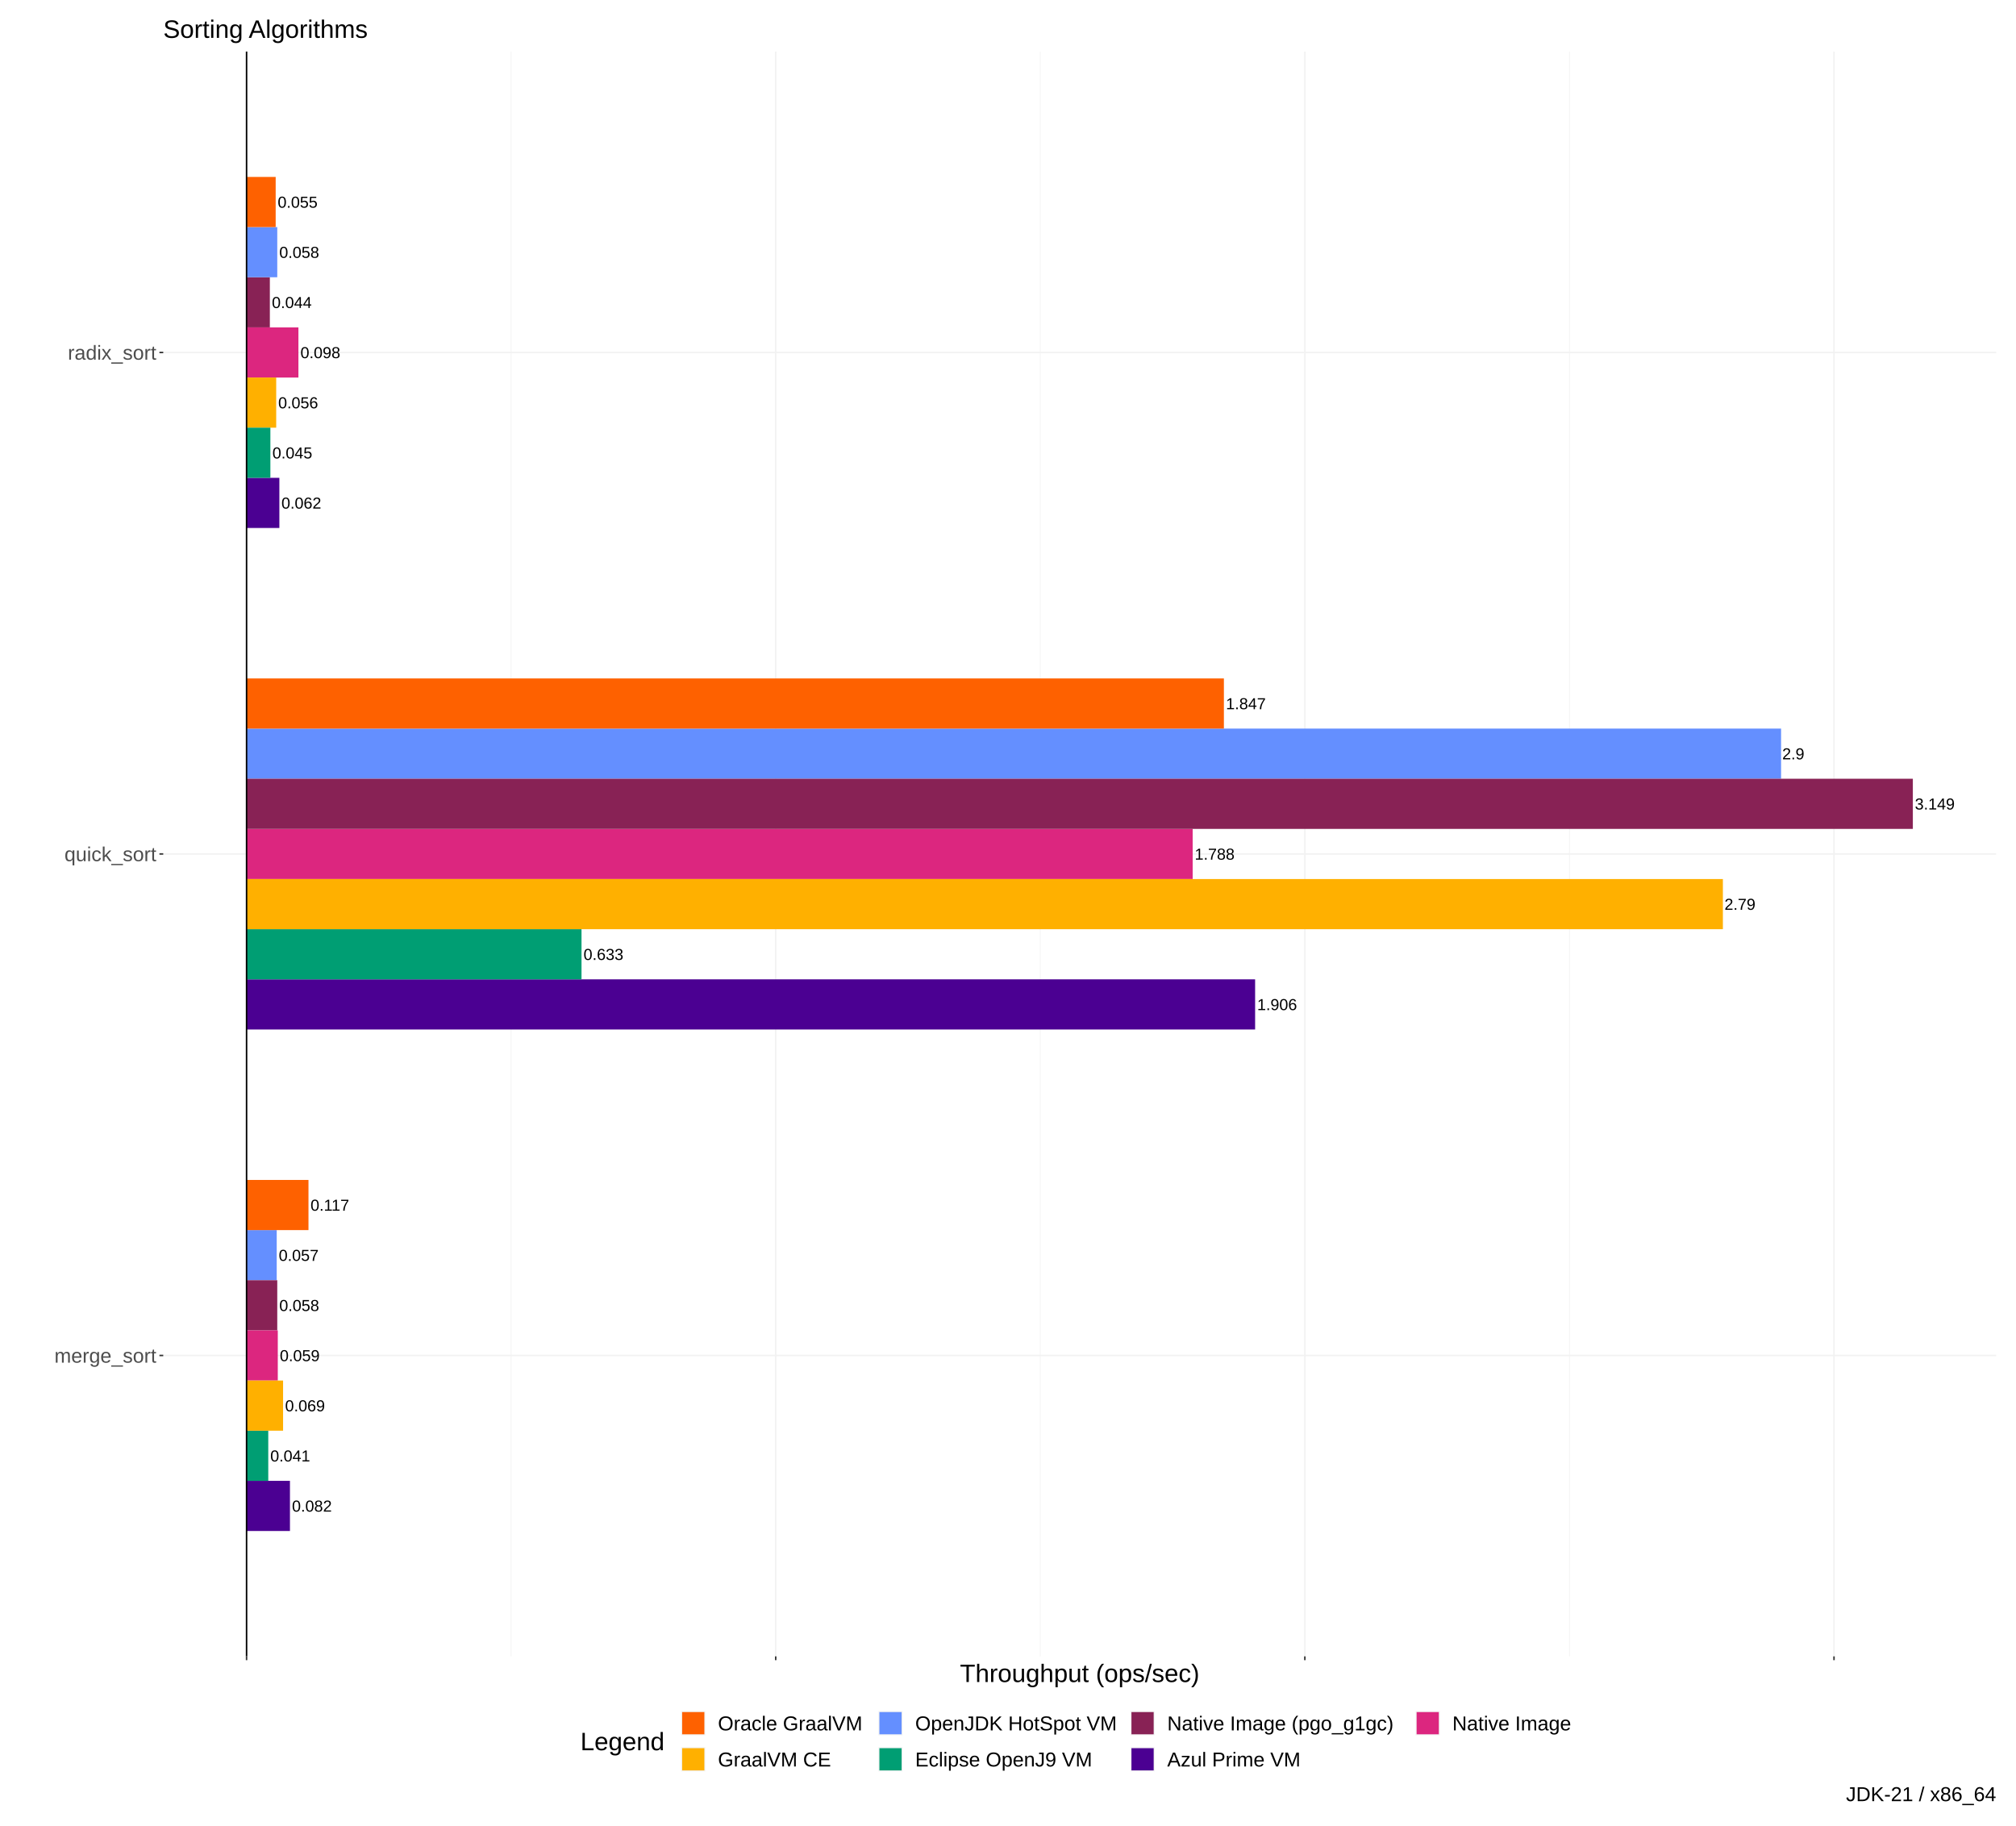
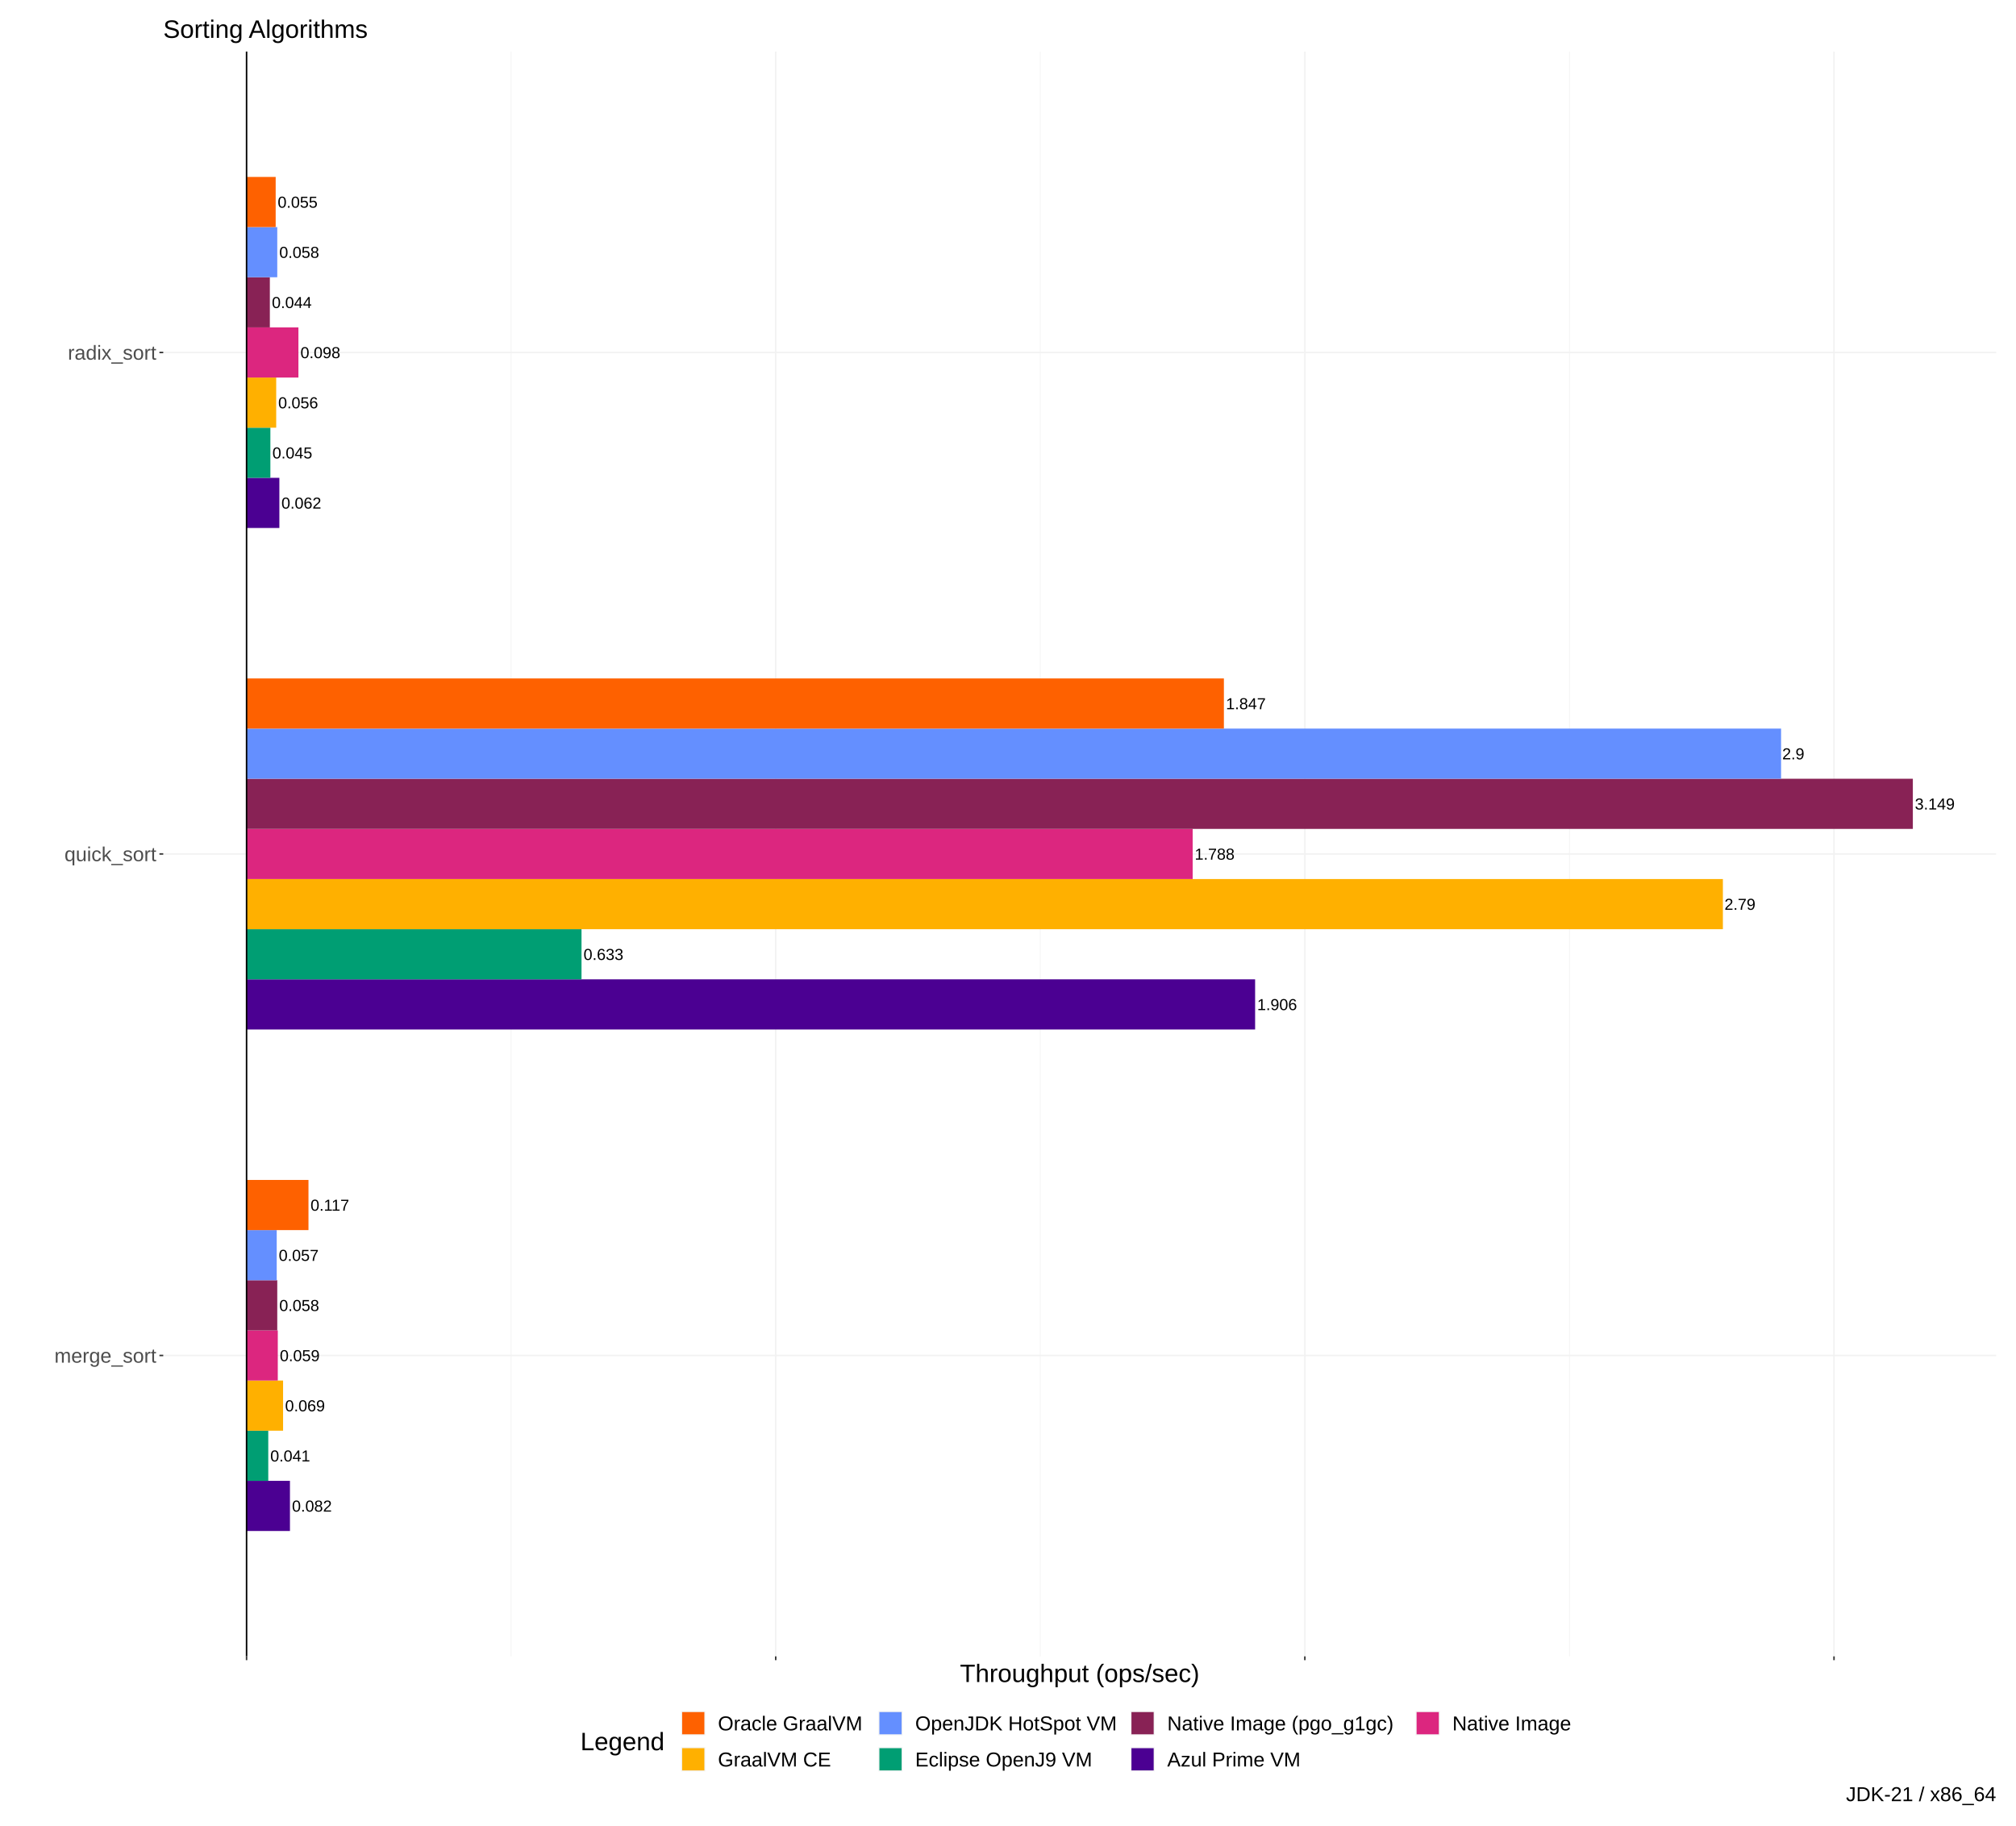
<svg xmlns="http://www.w3.org/2000/svg" class="svglite" width="1440.00pt" height="1303.94pt" viewBox="0 0 1440.00 1303.94">
  <defs>
    <style type="text/css">
    .svglite line, .svglite polyline, .svglite polygon, .svglite path, .svglite rect, .svglite circle {
      fill: none;
      stroke: #000000;
      stroke-linecap: round;
      stroke-linejoin: round;
      stroke-miterlimit: 10.00;
    }
    .svglite text {
      white-space: pre;
    }
  </style>
  </defs>
  <rect width="100%" height="100%" style="stroke: none; fill: #FFFFFF;" />
  <defs>
    <clipPath id="cpMC4wMHwxNDQwLjAwfDAuMDB8MTMwMy45NA==">
      <rect x="0.00" y="0.00" width="1440.00" height="1303.94" />
    </clipPath>
  </defs>
  <g clip-path="url(#cpMC4wMHwxNDQwLjAwfDAuMDB8MTMwMy45NA==)">
    <rect x="0.00" y="0.00" width="1440.00" height="1303.94" style="stroke-width: 1.07; stroke: #FFFFFF; fill: #FFFFFF;" />
    <rect x="116.61" y="36.82" width="1309.22" height="1146.09" style="stroke-width: 1.07; stroke: none;" />
    <polyline points="365.10,1182.91 365.10,36.82 " style="stroke-width: 0.53; stroke: #F2F2F2; stroke-linecap: butt;" />
    <polyline points="743.06,1182.91 743.06,36.82 " style="stroke-width: 0.53; stroke: #F2F2F2; stroke-linecap: butt;" />
    <polyline points="1121.02,1182.91 1121.02,36.82 " style="stroke-width: 0.53; stroke: #F2F2F2; stroke-linecap: butt;" />
    <polyline points="116.61,968.02 1425.83,968.02 " style="stroke-width: 1.07; stroke: #F2F2F2; stroke-linecap: butt;" />
    <polyline points="116.61,609.87 1425.83,609.87 " style="stroke-width: 1.07; stroke: #F2F2F2; stroke-linecap: butt;" />
    <polyline points="116.61,251.72 1425.83,251.72 " style="stroke-width: 1.07; stroke: #F2F2F2; stroke-linecap: butt;" />
    <polyline points="176.12,1182.91 176.12,36.82 " style="stroke-width: 1.07; stroke: #F2F2F2; stroke-linecap: butt;" />
    <polyline points="554.08,1182.91 554.08,36.82 " style="stroke-width: 1.07; stroke: #F2F2F2; stroke-linecap: butt;" />
    <polyline points="932.04,1182.91 932.04,36.82 " style="stroke-width: 1.07; stroke: #F2F2F2; stroke-linecap: butt;" />
    <polyline points="1310.00,1182.91 1310.00,36.82 " style="stroke-width: 1.07; stroke: #F2F2F2; stroke-linecap: butt;" />
+     <rect x="176.12" y="699.41" width="720.39" height="35.82" style="stroke-width: 1.07; stroke: none; stroke-linecap: butt; stroke-linejoin: miter; fill: #4B0092;" />
+     <rect x="176.12" y="341.25" width="23.43" height="35.82" style="stroke-width: 1.07; stroke: none; stroke-linecap: butt; stroke-linejoin: miter; fill: #4B0092;" />
+     <rect x="176.12" y="1057.56" width="30.99" height="35.82" style="stroke-width: 1.07; stroke: none; stroke-linecap: butt; stroke-linejoin: miter; fill: #4B0092;" />
+     <rect x="176.12" y="663.59" width="239.25" height="35.82" style="stroke-width: 1.07; stroke: none; stroke-linecap: butt; stroke-linejoin: miter; fill: #009E73;" />
+     <rect x="176.12" y="1021.74" width="15.50" height="35.82" style="stroke-width: 1.07; stroke: none; stroke-linecap: butt; stroke-linejoin: miter; fill: #009E73;" />
+     <rect x="176.12" y="305.44" width="17.01" height="35.82" style="stroke-width: 1.07; stroke: none; stroke-linecap: butt; stroke-linejoin: miter; fill: #009E73;" />
+     <rect x="176.12" y="627.78" width="1054.51" height="35.82" style="stroke-width: 1.07; stroke: none; stroke-linecap: butt; stroke-linejoin: miter; fill: #FFB000;" />
+     <rect x="176.12" y="269.62" width="21.17" height="35.82" style="stroke-width: 1.07; stroke: none; stroke-linecap: butt; stroke-linejoin: miter; fill: #FFB000;" />
+     <rect x="176.12" y="985.93" width="26.08" height="35.82" style="stroke-width: 1.07; stroke: none; stroke-linecap: butt; stroke-linejoin: miter; fill: #FFB000;" />
    <rect x="176.12" y="591.96" width="675.79" height="35.82" style="stroke-width: 1.07; stroke: none; stroke-linecap: butt; stroke-linejoin: miter; fill: #DC267F;" />
-     <rect x="176.12" y="699.41" width="720.39" height="35.82" style="stroke-width: 1.07; stroke: none; stroke-linecap: butt; stroke-linejoin: miter; fill: #4B0092;" />
+     <rect x="176.12" y="233.81" width="37.04" height="35.82" style="stroke-width: 1.07; stroke: none; stroke-linecap: butt; stroke-linejoin: miter; fill: #DC267F;" />
+     <rect x="176.12" y="950.11" width="22.30" height="35.82" style="stroke-width: 1.07; stroke: none; stroke-linecap: butt; stroke-linejoin: miter; fill: #DC267F;" />
    <rect x="176.12" y="197.99" width="16.63" height="35.82" style="stroke-width: 1.07; stroke: none; stroke-linecap: butt; stroke-linejoin: miter; fill: #882255;" />
+     <rect x="176.12" y="914.30" width="21.92" height="35.82" style="stroke-width: 1.07; stroke: none; stroke-linecap: butt; stroke-linejoin: miter; fill: #882255;" />
+     <rect x="176.12" y="556.15" width="1190.20" height="35.82" style="stroke-width: 1.07; stroke: none; stroke-linecap: butt; stroke-linejoin: miter; fill: #882255;" />
    <rect x="176.12" y="162.18" width="21.92" height="35.82" style="stroke-width: 1.07; stroke: none; stroke-linecap: butt; stroke-linejoin: miter; fill: #648FFF;" />
-     <rect x="176.12" y="233.81" width="37.04" height="35.82" style="stroke-width: 1.07; stroke: none; stroke-linecap: butt; stroke-linejoin: miter; fill: #DC267F;" />
    <rect x="176.12" y="520.33" width="1096.08" height="35.82" style="stroke-width: 1.07; stroke: none; stroke-linecap: butt; stroke-linejoin: miter; fill: #648FFF;" />
    <rect x="176.12" y="878.48" width="21.54" height="35.82" style="stroke-width: 1.07; stroke: none; stroke-linecap: butt; stroke-linejoin: miter; fill: #648FFF;" />
-     <rect x="176.12" y="341.25" width="23.43" height="35.82" style="stroke-width: 1.07; stroke: none; stroke-linecap: butt; stroke-linejoin: miter; fill: #4B0092;" />
-     <rect x="176.12" y="663.59" width="239.25" height="35.82" style="stroke-width: 1.07; stroke: none; stroke-linecap: butt; stroke-linejoin: miter; fill: #009E73;" />
-     <rect x="176.12" y="1057.56" width="30.99" height="35.82" style="stroke-width: 1.07; stroke: none; stroke-linecap: butt; stroke-linejoin: miter; fill: #4B0092;" />
    <rect x="176.12" y="842.67" width="44.22" height="35.82" style="stroke-width: 1.07; stroke: none; stroke-linecap: butt; stroke-linejoin: miter; fill: #FE6100;" />
-     <rect x="176.12" y="627.78" width="1054.51" height="35.82" style="stroke-width: 1.07; stroke: none; stroke-linecap: butt; stroke-linejoin: miter; fill: #FFB000;" />
-     <rect x="176.12" y="1021.74" width="15.50" height="35.82" style="stroke-width: 1.07; stroke: none; stroke-linecap: butt; stroke-linejoin: miter; fill: #009E73;" />
    <rect x="176.12" y="484.52" width="698.09" height="35.82" style="stroke-width: 1.07; stroke: none; stroke-linecap: butt; stroke-linejoin: miter; fill: #FE6100;" />
-     <rect x="176.12" y="269.62" width="21.17" height="35.82" style="stroke-width: 1.07; stroke: none; stroke-linecap: butt; stroke-linejoin: miter; fill: #FFB000;" />
-     <rect x="176.12" y="914.30" width="21.92" height="35.82" style="stroke-width: 1.07; stroke: none; stroke-linecap: butt; stroke-linejoin: miter; fill: #882255;" />
-     <rect x="176.12" y="950.11" width="22.30" height="35.82" style="stroke-width: 1.07; stroke: none; stroke-linecap: butt; stroke-linejoin: miter; fill: #DC267F;" />
-     <rect x="176.12" y="556.15" width="1190.20" height="35.82" style="stroke-width: 1.07; stroke: none; stroke-linecap: butt; stroke-linejoin: miter; fill: #882255;" />
-     <rect x="176.12" y="305.44" width="17.01" height="35.82" style="stroke-width: 1.07; stroke: none; stroke-linecap: butt; stroke-linejoin: miter; fill: #009E73;" />
-     <rect x="176.12" y="985.93" width="26.08" height="35.82" style="stroke-width: 1.07; stroke: none; stroke-linecap: butt; stroke-linejoin: miter; fill: #FFB000;" />
    <rect x="176.12" y="126.36" width="20.79" height="35.82" style="stroke-width: 1.07; stroke: none; stroke-linecap: butt; stroke-linejoin: miter; fill: #FE6100;" />
+     <text x="897.97" y="721.38" style="font-size: 11.38px; font-family: &quot;Liberation Sans&quot;;" textLength="29.08px" lengthAdjust="spacingAndGlyphs">1.906</text>
+     <text x="201.01" y="363.23" style="font-size: 11.38px; font-family: &quot;Liberation Sans&quot;;" textLength="29.08px" lengthAdjust="spacingAndGlyphs">0.062</text>
+     <text x="208.57" y="1079.53" style="font-size: 11.38px; font-family: &quot;Liberation Sans&quot;;" textLength="29.08px" lengthAdjust="spacingAndGlyphs">0.082</text>
+     <text x="416.82" y="685.56" style="font-size: 11.38px; font-family: &quot;Liberation Sans&quot;;" textLength="29.08px" lengthAdjust="spacingAndGlyphs">0.633</text>
+     <text x="193.07" y="1043.72" style="font-size: 11.38px; font-family: &quot;Liberation Sans&quot;;" textLength="29.08px" lengthAdjust="spacingAndGlyphs">0.041</text>
+     <text x="194.58" y="327.41" style="font-size: 11.38px; font-family: &quot;Liberation Sans&quot;;" textLength="29.08px" lengthAdjust="spacingAndGlyphs">0.045</text>
+     <text x="1231.76" y="649.75" style="font-size: 11.38px; font-family: &quot;Liberation Sans&quot;;" textLength="22.57px" lengthAdjust="spacingAndGlyphs">2.79</text>
+     <text x="198.74" y="291.60" style="font-size: 11.38px; font-family: &quot;Liberation Sans&quot;;" textLength="29.08px" lengthAdjust="spacingAndGlyphs">0.056</text>
+     <text x="203.65" y="1007.90" style="font-size: 11.38px; font-family: &quot;Liberation Sans&quot;;" textLength="29.08px" lengthAdjust="spacingAndGlyphs">0.069</text>
    <text x="853.37" y="613.93" style="font-size: 11.38px; font-family: &quot;Liberation Sans&quot;;" textLength="29.08px" lengthAdjust="spacingAndGlyphs">1.788</text>
-     <text x="897.97" y="721.38" style="font-size: 11.38px; font-family: &quot;Liberation Sans&quot;;" textLength="29.08px" lengthAdjust="spacingAndGlyphs">1.906</text>
+     <text x="214.61" y="255.78" style="font-size: 11.38px; font-family: &quot;Liberation Sans&quot;;" textLength="29.08px" lengthAdjust="spacingAndGlyphs">0.098</text>
+     <text x="199.87" y="972.09" style="font-size: 11.38px; font-family: &quot;Liberation Sans&quot;;" textLength="29.08px" lengthAdjust="spacingAndGlyphs">0.059</text>
    <text x="194.20" y="219.97" style="font-size: 11.38px; font-family: &quot;Liberation Sans&quot;;" textLength="29.08px" lengthAdjust="spacingAndGlyphs">0.044</text>
+     <text x="199.50" y="936.27" style="font-size: 11.38px; font-family: &quot;Liberation Sans&quot;;" textLength="29.08px" lengthAdjust="spacingAndGlyphs">0.058</text>
+     <text x="1367.77" y="578.12" style="font-size: 11.38px; font-family: &quot;Liberation Sans&quot;;" textLength="29.08px" lengthAdjust="spacingAndGlyphs">3.149</text>
    <text x="199.50" y="184.15" style="font-size: 11.38px; font-family: &quot;Liberation Sans&quot;;" textLength="29.08px" lengthAdjust="spacingAndGlyphs">0.058</text>
-     <text x="214.61" y="255.78" style="font-size: 11.38px; font-family: &quot;Liberation Sans&quot;;" textLength="29.08px" lengthAdjust="spacingAndGlyphs">0.098</text>
    <text x="1273.01" y="542.30" style="font-size: 11.38px; font-family: &quot;Liberation Sans&quot;;" textLength="16.06px" lengthAdjust="spacingAndGlyphs">2.9</text>
    <text x="199.12" y="900.46" style="font-size: 11.38px; font-family: &quot;Liberation Sans&quot;;" textLength="29.08px" lengthAdjust="spacingAndGlyphs">0.057</text>
-     <text x="201.01" y="363.23" style="font-size: 11.38px; font-family: &quot;Liberation Sans&quot;;" textLength="29.08px" lengthAdjust="spacingAndGlyphs">0.062</text>
-     <text x="416.82" y="685.56" style="font-size: 11.38px; font-family: &quot;Liberation Sans&quot;;" textLength="29.08px" lengthAdjust="spacingAndGlyphs">0.633</text>
-     <text x="208.57" y="1079.53" style="font-size: 11.38px; font-family: &quot;Liberation Sans&quot;;" textLength="29.08px" lengthAdjust="spacingAndGlyphs">0.082</text>
    <text x="221.80" y="864.64" style="font-size: 11.38px; font-family: &quot;Liberation Sans&quot;;" textLength="29.08px" lengthAdjust="spacingAndGlyphs">0.117</text>
-     <text x="1231.76" y="649.75" style="font-size: 11.38px; font-family: &quot;Liberation Sans&quot;;" textLength="22.57px" lengthAdjust="spacingAndGlyphs">2.79</text>
-     <text x="193.07" y="1043.72" style="font-size: 11.38px; font-family: &quot;Liberation Sans&quot;;" textLength="29.08px" lengthAdjust="spacingAndGlyphs">0.041</text>
    <text x="875.67" y="506.49" style="font-size: 11.38px; font-family: &quot;Liberation Sans&quot;;" textLength="29.08px" lengthAdjust="spacingAndGlyphs">1.847</text>
-     <text x="198.74" y="291.60" style="font-size: 11.38px; font-family: &quot;Liberation Sans&quot;;" textLength="29.08px" lengthAdjust="spacingAndGlyphs">0.056</text>
-     <text x="199.50" y="936.27" style="font-size: 11.38px; font-family: &quot;Liberation Sans&quot;;" textLength="29.08px" lengthAdjust="spacingAndGlyphs">0.058</text>
-     <text x="199.87" y="972.09" style="font-size: 11.38px; font-family: &quot;Liberation Sans&quot;;" textLength="29.08px" lengthAdjust="spacingAndGlyphs">0.059</text>
-     <text x="1367.77" y="578.12" style="font-size: 11.38px; font-family: &quot;Liberation Sans&quot;;" textLength="29.08px" lengthAdjust="spacingAndGlyphs">3.149</text>
-     <text x="194.58" y="327.41" style="font-size: 11.38px; font-family: &quot;Liberation Sans&quot;;" textLength="29.08px" lengthAdjust="spacingAndGlyphs">0.045</text>
-     <text x="203.65" y="1007.90" style="font-size: 11.38px; font-family: &quot;Liberation Sans&quot;;" textLength="29.08px" lengthAdjust="spacingAndGlyphs">0.069</text>
    <text x="198.36" y="148.33" style="font-size: 11.38px; font-family: &quot;Liberation Sans&quot;;" textLength="29.08px" lengthAdjust="spacingAndGlyphs">0.055</text>
    <line x1="176.12" y1="1182.91" x2="176.12" y2="36.82" style="stroke-width: 1.07; stroke-linecap: butt;" />
    <text x="111.68" y="973.16" text-anchor="end" style="font-size: 14.40px;fill: #4D4D4D; font-family: &quot;Liberation Sans&quot;;" textLength="77.59px" lengthAdjust="spacingAndGlyphs">merge_sort</text>
    <text x="111.68" y="615.01" text-anchor="end" style="font-size: 14.40px;fill: #4D4D4D; font-family: &quot;Liberation Sans&quot;;" textLength="69.16px" lengthAdjust="spacingAndGlyphs">quick_sort</text>
    <text x="111.68" y="256.86" text-anchor="end" style="font-size: 14.40px;fill: #4D4D4D; font-family: &quot;Liberation Sans&quot;;" textLength="67.31px" lengthAdjust="spacingAndGlyphs">radix_sort</text>
    <polyline points="113.87,968.02 116.61,968.02 " style="stroke-width: 1.07; stroke: #333333; stroke-linecap: butt;" />
    <polyline points="113.87,609.87 116.61,609.87 " style="stroke-width: 1.07; stroke: #333333; stroke-linecap: butt;" />
    <polyline points="113.87,251.72 116.61,251.72 " style="stroke-width: 1.07; stroke: #333333; stroke-linecap: butt;" />
    <polyline points="176.12,1185.65 176.12,1182.91 " style="stroke-width: 1.07; stroke: #333333; stroke-linecap: butt;" />
    <polyline points="554.08,1185.65 554.08,1182.91 " style="stroke-width: 1.07; stroke: #333333; stroke-linecap: butt;" />
    <polyline points="932.04,1185.65 932.04,1182.91 " style="stroke-width: 1.07; stroke: #333333; stroke-linecap: butt;" />
    <polyline points="1310.00,1185.65 1310.00,1182.91 " style="stroke-width: 1.07; stroke: #333333; stroke-linecap: butt;" />
    <text x="771.22" y="1201.24" text-anchor="middle" style="font-size: 18.00px; font-family: &quot;Liberation Sans&quot;;" textLength="181.67px" lengthAdjust="spacingAndGlyphs">Throughput (ops/sec)</text>
    <rect x="409.09" y="1216.52" width="724.26" height="54.02" style="stroke-width: 1.07; stroke: none; fill: #FFFFFF;" />
    <text x="414.57" y="1249.96" style="font-size: 18.00px; font-family: &quot;Liberation Sans&quot;;" textLength="63.01px" lengthAdjust="spacingAndGlyphs">Legend</text>
    <rect x="486.54" y="1222.00" width="17.28" height="17.28" style="stroke-width: 1.07; stroke: none; fill: #F2F2F2;" />
    <rect x="487.25" y="1222.71" width="15.86" height="15.86" style="stroke-width: 1.07; stroke: none; stroke-linecap: butt; stroke-linejoin: miter; fill: #FE6100;" />
    <rect x="627.44" y="1222.00" width="17.28" height="17.28" style="stroke-width: 1.07; stroke: none; fill: #F2F2F2;" />
    <rect x="628.15" y="1222.71" width="15.86" height="15.86" style="stroke-width: 1.07; stroke: none; stroke-linecap: butt; stroke-linejoin: miter; fill: #648FFF;" />
    <rect x="807.48" y="1222.00" width="17.28" height="17.28" style="stroke-width: 1.07; stroke: none; fill: #F2F2F2;" />
    <rect x="808.19" y="1222.71" width="15.86" height="15.86" style="stroke-width: 1.07; stroke: none; stroke-linecap: butt; stroke-linejoin: miter; fill: #882255;" />
    <rect x="1011.16" y="1222.00" width="17.28" height="17.28" style="stroke-width: 1.07; stroke: none; fill: #F2F2F2;" />
    <rect x="1011.87" y="1222.71" width="15.86" height="15.86" style="stroke-width: 1.07; stroke: none; stroke-linecap: butt; stroke-linejoin: miter; fill: #DC267F;" />
    <rect x="486.54" y="1247.79" width="17.28" height="17.28" style="stroke-width: 1.07; stroke: none; fill: #F2F2F2;" />
    <rect x="487.25" y="1248.50" width="15.86" height="15.86" style="stroke-width: 1.07; stroke: none; stroke-linecap: butt; stroke-linejoin: miter; fill: #FFB000;" />
    <rect x="627.44" y="1247.79" width="17.28" height="17.28" style="stroke-width: 1.07; stroke: none; fill: #F2F2F2;" />
    <rect x="628.15" y="1248.50" width="15.86" height="15.86" style="stroke-width: 1.07; stroke: none; stroke-linecap: butt; stroke-linejoin: miter; fill: #009E73;" />
    <rect x="807.48" y="1247.79" width="17.28" height="17.28" style="stroke-width: 1.07; stroke: none; fill: #F2F2F2;" />
    <rect x="808.19" y="1248.50" width="15.86" height="15.86" style="stroke-width: 1.07; stroke: none; stroke-linecap: butt; stroke-linejoin: miter; fill: #4B0092;" />
    <text x="512.79" y="1235.78" style="font-size: 14.40px; font-family: &quot;Liberation Sans&quot;;" textLength="105.69px" lengthAdjust="spacingAndGlyphs">Oracle GraalVM</text>
    <text x="653.69" y="1235.78" style="font-size: 14.40px; font-family: &quot;Liberation Sans&quot;;" textLength="144.83px" lengthAdjust="spacingAndGlyphs">OpenJDK HotSpot VM</text>
    <text x="833.73" y="1235.78" style="font-size: 14.40px; font-family: &quot;Liberation Sans&quot;;" textLength="168.47px" lengthAdjust="spacingAndGlyphs">Native Image (pgo_g1gc)</text>
    <text x="1037.41" y="1235.78" style="font-size: 14.40px; font-family: &quot;Liberation Sans&quot;;" textLength="90.46px" lengthAdjust="spacingAndGlyphs">Native Image</text>
    <text x="512.79" y="1261.57" style="font-size: 14.40px; font-family: &quot;Liberation Sans&quot;;" textLength="78.80px" lengthAdjust="spacingAndGlyphs">GraalVM CE</text>
    <text x="653.69" y="1261.57" style="font-size: 14.40px; font-family: &quot;Liberation Sans&quot;;" textLength="124.62px" lengthAdjust="spacingAndGlyphs">Eclipse OpenJ9 VM</text>
    <text x="833.73" y="1261.57" style="font-size: 14.40px; font-family: &quot;Liberation Sans&quot;;" textLength="97.67px" lengthAdjust="spacingAndGlyphs">Azul Prime VM</text>
    <text x="116.61" y="27.03" style="font-size: 18.00px; font-family: &quot;Liberation Sans&quot;;" textLength="159.52px" lengthAdjust="spacingAndGlyphs">Sorting Algorithms</text>
    <text x="1425.83" y="1286.31" text-anchor="end" style="font-size: 14.40px; font-family: &quot;Liberation Sans&quot;;" textLength="104.20px" lengthAdjust="spacingAndGlyphs">JDK-21 / x86_64</text>
  </g>
</svg>
